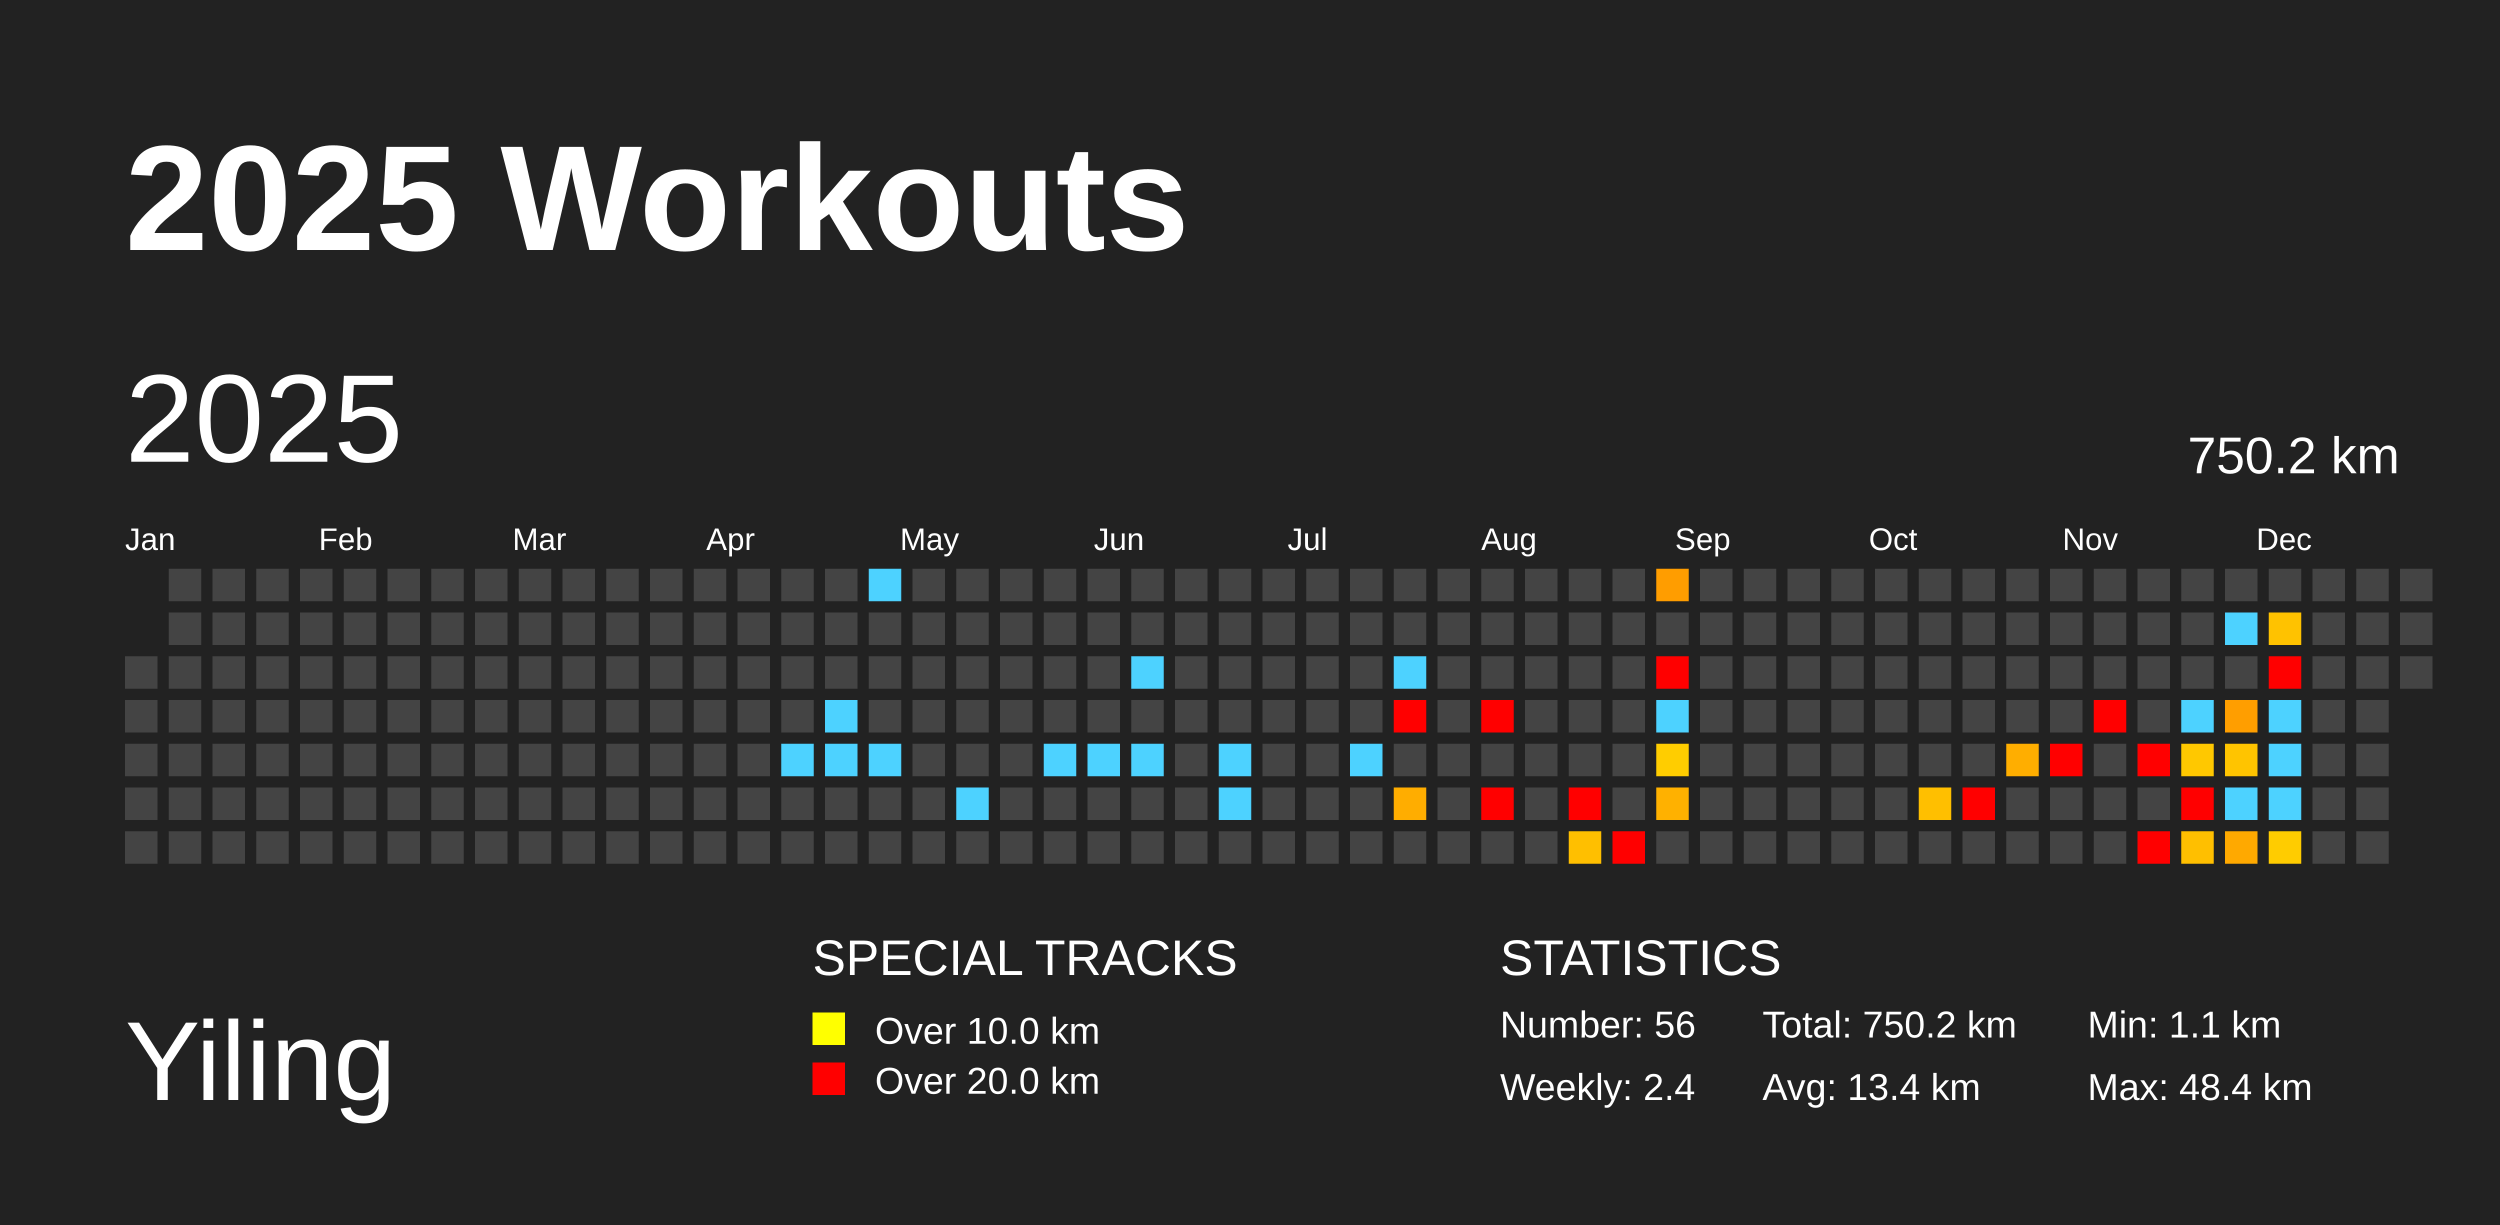
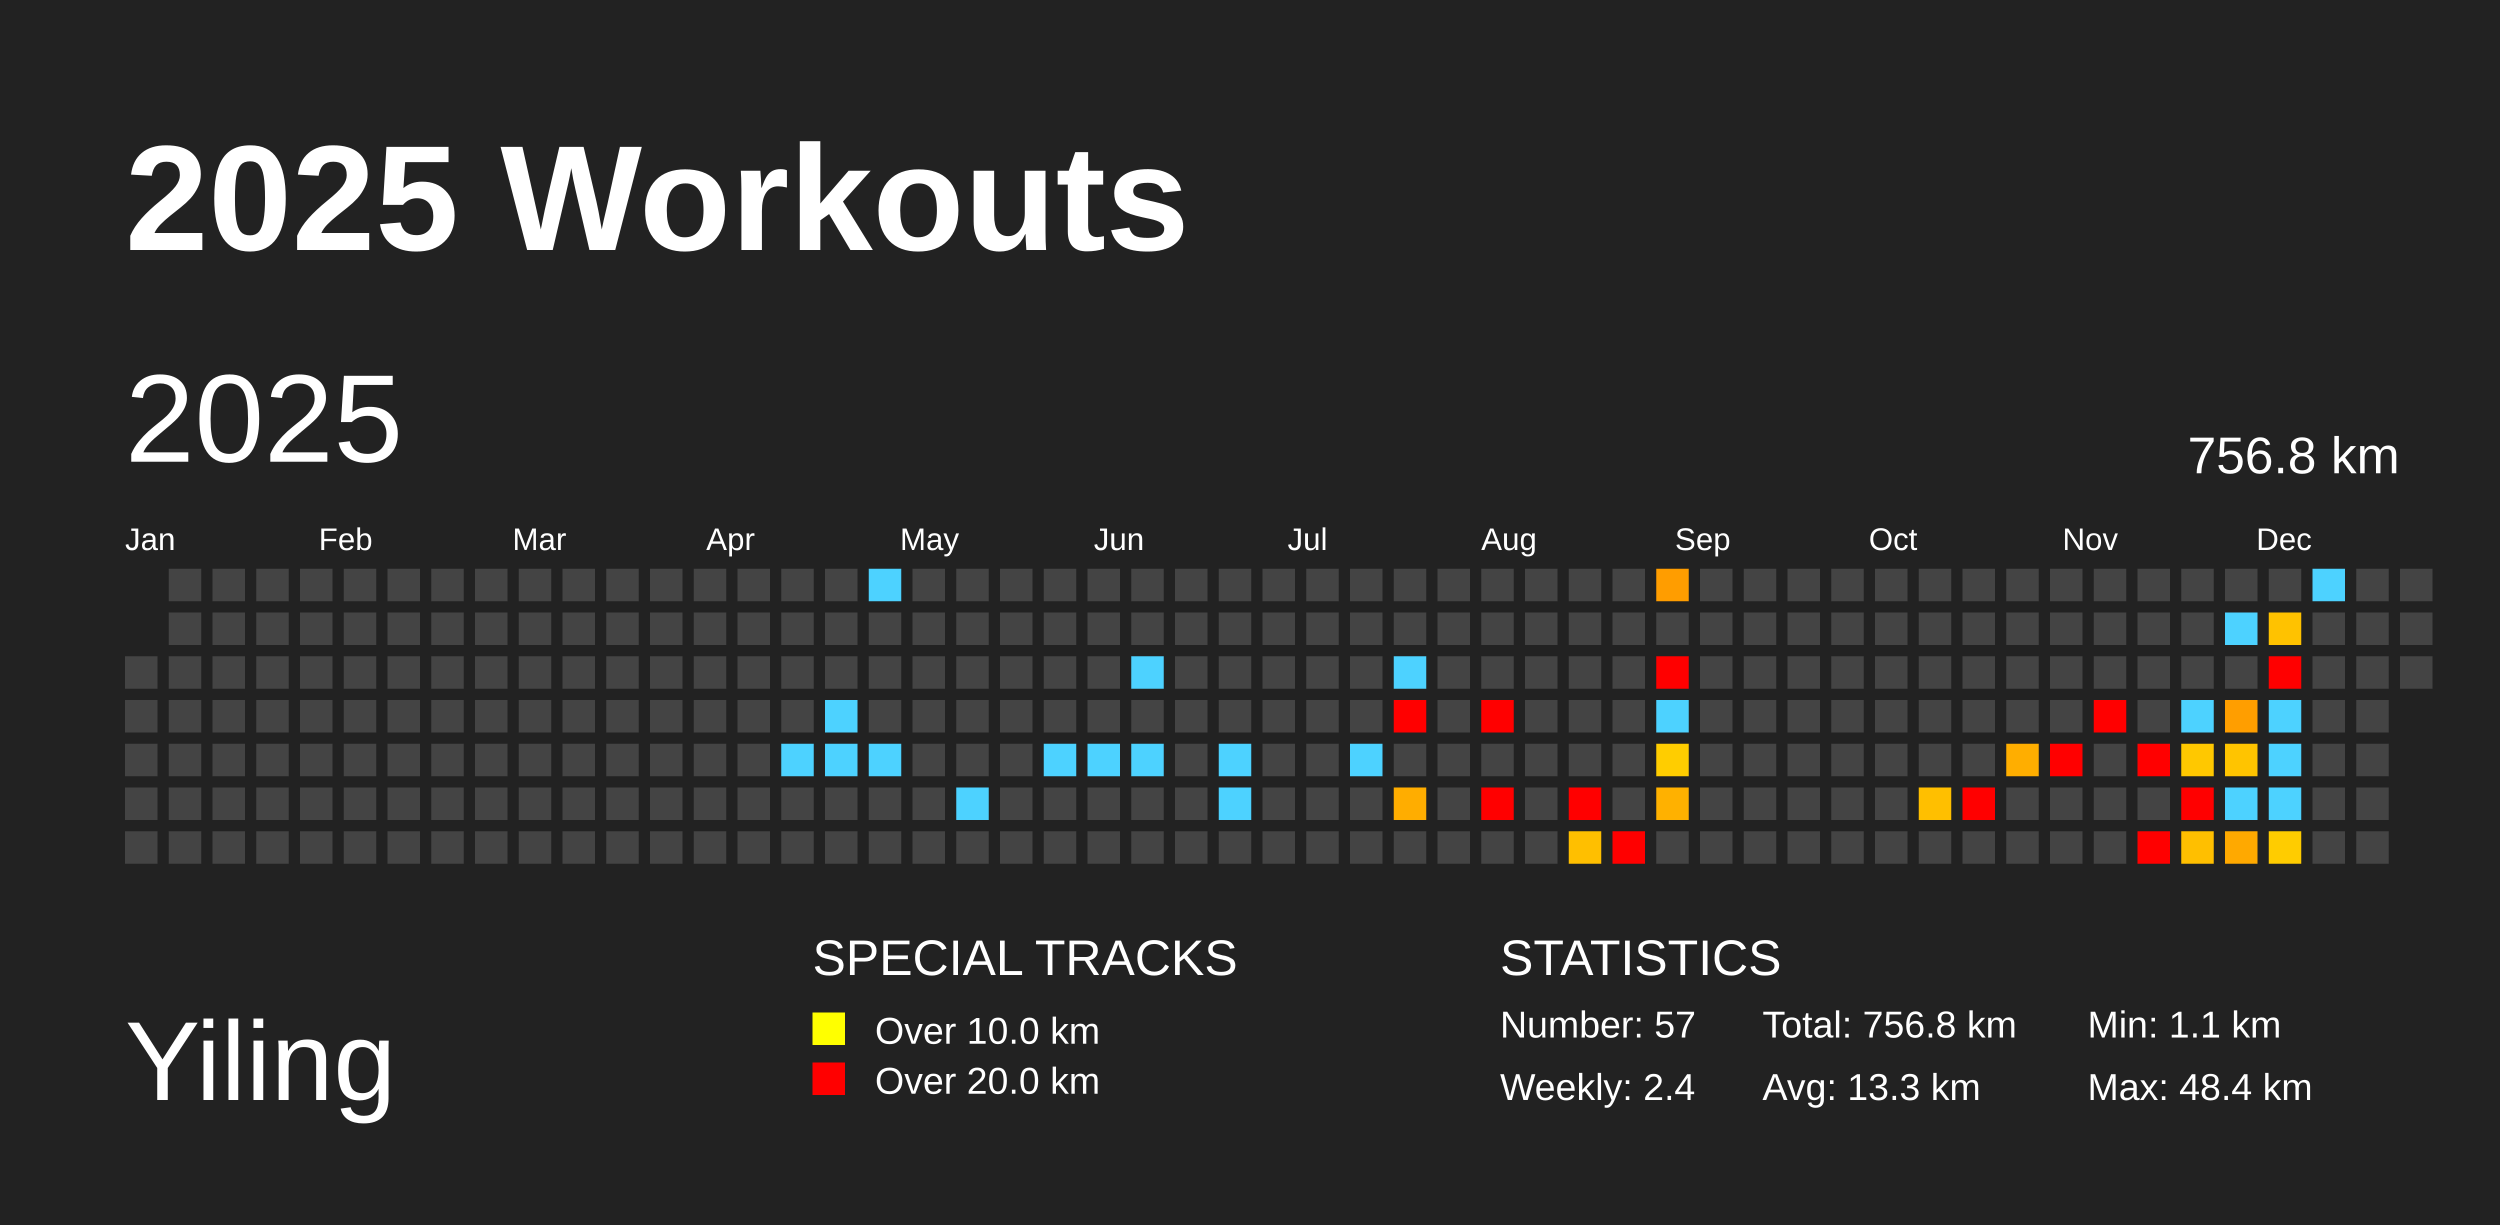
<svg xmlns="http://www.w3.org/2000/svg" baseProfile="full" height="98mm" version="1.1" viewBox="0,0,200,98" width="200mm">
  <defs />
  <rect fill="#222222" height="98" width="200" x="0" y="0" />
  <text fill="#FFFFFF" style="font-size:12px; font-family:Arial; font-weight:bold;" x="10" y="20">2025 Workouts</text>
  <text fill="#FFFFFF" style="font-size:9px; font-family:Arial" x="10" y="88">Yiling</text>
  <text fill="#FFFFFF" style="font-size:4px; font-family:Arial" x="65" y="78">SPECIAL TRACKS</text>
  <rect fill="yellow" height="2.6" width="2.6" x="65" y="81" />
  <text fill="#FFFFFF" style="font-size:3px; font-family:Arial" x="70" y="83.5">Over 10.0 km</text>
  <rect fill="red" height="2.6" width="2.6" x="65" y="85" />
  <text fill="#FFFFFF" style="font-size:3px; font-family:Arial" x="70" y="87.5">Over 20.0 km</text>
  <text fill="#FFFFFF" style="font-size:4px; font-family:Arial" x="120" y="78">STATISTICS</text>
-   <text fill="#FFFFFF" style="font-size:3px; font-family:Arial" x="120" y="83">Number: 56</text>
+   <text fill="#FFFFFF" style="font-size:3px; font-family:Arial" x="120" y="83">Number: 57</text>
  <text fill="#FFFFFF" style="font-size:3px; font-family:Arial" x="120" y="88">Weekly: 2.4</text>
-   <text fill="#FFFFFF" style="font-size:3px; font-family:Arial" x="141" y="83">Total: 750.2 km</text>
-   <text fill="#FFFFFF" style="font-size:3px; font-family:Arial" x="141" y="88">Avg: 13.4 km</text>
+   <text fill="#FFFFFF" style="font-size:3px; font-family:Arial" x="141" y="83">Total: 756.8 km</text>
+   <text fill="#FFFFFF" style="font-size:3px; font-family:Arial" x="141" y="88">Avg: 13.3 km</text>
  <text fill="#FFFFFF" style="font-size:3px; font-family:Arial" x="167" y="83">Min: 1.1 km</text>
  <text fill="#FFFFFF" style="font-size:3px; font-family:Arial" x="167" y="88">Max: 48.4 km</text>
  <text dominant-baseline="hanging" fill="#FFFFFF" style="font-size:10.0px; font-family:Arial;" x="10" y="30">2025</text>
-   <text dominant-baseline="hanging" fill="#FFFFFF" style="font-size:4.125px; font-family:Arial;" x="175" y="35">750.2 km</text>
+   <text dominant-baseline="hanging" fill="#FFFFFF" style="font-size:4.125px; font-family:Arial;" x="175" y="35">756.8 km</text>
  <text fill="#FFFFFF" style="font-size:2.5px; font-family:Arial" x="10.0" y="44">Jan</text>
  <text fill="#FFFFFF" style="font-size:2.5px; font-family:Arial" x="25.5" y="44">Feb</text>
  <text fill="#FFFFFF" style="font-size:2.5px; font-family:Arial" x="41.0" y="44">Mar</text>
  <text fill="#FFFFFF" style="font-size:2.5px; font-family:Arial" x="56.5" y="44">Apr</text>
  <text fill="#FFFFFF" style="font-size:2.5px; font-family:Arial" x="72.0" y="44">May</text>
  <text fill="#FFFFFF" style="font-size:2.5px; font-family:Arial" x="87.5" y="44">Jun</text>
  <text fill="#FFFFFF" style="font-size:2.5px; font-family:Arial" x="103.0" y="44">Jul</text>
  <text fill="#FFFFFF" style="font-size:2.5px; font-family:Arial" x="118.5" y="44">Aug</text>
  <text fill="#FFFFFF" style="font-size:2.5px; font-family:Arial" x="134.0" y="44">Sep</text>
  <text fill="#FFFFFF" style="font-size:2.5px; font-family:Arial" x="149.5" y="44">Oct</text>
  <text fill="#FFFFFF" style="font-size:2.5px; font-family:Arial" x="165.0" y="44">Nov</text>
  <text fill="#FFFFFF" style="font-size:2.5px; font-family:Arial" x="180.5" y="44">Dec</text>
  <rect fill="#444444" height="2.6" width="2.6" x="10.0" y="52.5" />
  <rect fill="#444444" height="2.6" width="2.6" x="10.0" y="56.0" />
  <rect fill="#444444" height="2.6" width="2.6" x="10.0" y="59.5" />
  <rect fill="#444444" height="2.6" width="2.6" x="10.0" y="63.0" />
  <rect fill="#444444" height="2.6" width="2.6" x="10.0" y="66.5" />
  <rect fill="#444444" height="2.6" width="2.6" x="13.5" y="45.5" />
  <rect fill="#444444" height="2.6" width="2.6" x="13.5" y="49.0" />
  <rect fill="#444444" height="2.6" width="2.6" x="13.5" y="52.5" />
  <rect fill="#444444" height="2.6" width="2.6" x="13.5" y="56.0" />
  <rect fill="#444444" height="2.6" width="2.6" x="13.5" y="59.5" />
  <rect fill="#444444" height="2.6" width="2.6" x="13.5" y="63.0" />
  <rect fill="#444444" height="2.6" width="2.6" x="13.5" y="66.5" />
  <rect fill="#444444" height="2.6" width="2.6" x="17.0" y="45.5" />
  <rect fill="#444444" height="2.6" width="2.6" x="17.0" y="49.0" />
  <rect fill="#444444" height="2.6" width="2.6" x="17.0" y="52.5" />
  <rect fill="#444444" height="2.6" width="2.6" x="17.0" y="56.0" />
  <rect fill="#444444" height="2.6" width="2.6" x="17.0" y="59.5" />
  <rect fill="#444444" height="2.6" width="2.6" x="17.0" y="63.0" />
  <rect fill="#444444" height="2.6" width="2.6" x="17.0" y="66.5" />
  <rect fill="#444444" height="2.6" width="2.6" x="20.5" y="45.5" />
  <rect fill="#444444" height="2.6" width="2.6" x="20.5" y="49.0" />
  <rect fill="#444444" height="2.6" width="2.6" x="20.5" y="52.5" />
  <rect fill="#444444" height="2.6" width="2.6" x="20.5" y="56.0" />
  <rect fill="#444444" height="2.6" width="2.6" x="20.5" y="59.5" />
  <rect fill="#444444" height="2.6" width="2.6" x="20.5" y="63.0" />
  <rect fill="#444444" height="2.6" width="2.6" x="20.5" y="66.5" />
  <rect fill="#444444" height="2.6" width="2.6" x="24.0" y="45.5" />
  <rect fill="#444444" height="2.6" width="2.6" x="24.0" y="49.0" />
  <rect fill="#444444" height="2.6" width="2.6" x="24.0" y="52.5" />
  <rect fill="#444444" height="2.6" width="2.6" x="24.0" y="56.0" />
  <rect fill="#444444" height="2.6" width="2.6" x="24.0" y="59.5" />
  <rect fill="#444444" height="2.6" width="2.6" x="24.0" y="63.0" />
  <rect fill="#444444" height="2.6" width="2.6" x="24.0" y="66.5" />
  <rect fill="#444444" height="2.6" width="2.6" x="27.5" y="45.5" />
  <rect fill="#444444" height="2.6" width="2.6" x="27.5" y="49.0" />
  <rect fill="#444444" height="2.6" width="2.6" x="27.5" y="52.5" />
  <rect fill="#444444" height="2.6" width="2.6" x="27.5" y="56.0" />
  <rect fill="#444444" height="2.6" width="2.6" x="27.5" y="59.5" />
  <rect fill="#444444" height="2.6" width="2.6" x="27.5" y="63.0" />
  <rect fill="#444444" height="2.6" width="2.6" x="27.5" y="66.5" />
  <rect fill="#444444" height="2.6" width="2.6" x="31.0" y="45.5" />
  <rect fill="#444444" height="2.6" width="2.6" x="31.0" y="49.0" />
  <rect fill="#444444" height="2.6" width="2.6" x="31.0" y="52.5" />
  <rect fill="#444444" height="2.6" width="2.6" x="31.0" y="56.0" />
  <rect fill="#444444" height="2.6" width="2.6" x="31.0" y="59.5" />
  <rect fill="#444444" height="2.6" width="2.6" x="31.0" y="63.0" />
  <rect fill="#444444" height="2.6" width="2.6" x="31.0" y="66.5" />
  <rect fill="#444444" height="2.6" width="2.6" x="34.5" y="45.5" />
  <rect fill="#444444" height="2.6" width="2.6" x="34.5" y="49.0" />
  <rect fill="#444444" height="2.6" width="2.6" x="34.5" y="52.5" />
  <rect fill="#444444" height="2.6" width="2.6" x="34.5" y="56.0" />
  <rect fill="#444444" height="2.6" width="2.6" x="34.5" y="59.5" />
  <rect fill="#444444" height="2.6" width="2.6" x="34.5" y="63.0" />
  <rect fill="#444444" height="2.6" width="2.6" x="34.5" y="66.5" />
  <rect fill="#444444" height="2.6" width="2.6" x="38.0" y="45.5" />
  <rect fill="#444444" height="2.6" width="2.6" x="38.0" y="49.0" />
  <rect fill="#444444" height="2.6" width="2.6" x="38.0" y="52.5" />
  <rect fill="#444444" height="2.6" width="2.6" x="38.0" y="56.0" />
  <rect fill="#444444" height="2.6" width="2.6" x="38.0" y="59.5" />
  <rect fill="#444444" height="2.6" width="2.6" x="38.0" y="63.0" />
  <rect fill="#444444" height="2.6" width="2.6" x="38.0" y="66.5" />
  <rect fill="#444444" height="2.6" width="2.6" x="41.5" y="45.5" />
  <rect fill="#444444" height="2.6" width="2.6" x="41.5" y="49.0" />
  <rect fill="#444444" height="2.6" width="2.6" x="41.5" y="52.5" />
  <rect fill="#444444" height="2.6" width="2.6" x="41.5" y="56.0" />
  <rect fill="#444444" height="2.6" width="2.6" x="41.5" y="59.5" />
  <rect fill="#444444" height="2.6" width="2.6" x="41.5" y="63.0" />
  <rect fill="#444444" height="2.6" width="2.6" x="41.5" y="66.5" />
  <rect fill="#444444" height="2.6" width="2.6" x="45.0" y="45.5" />
  <rect fill="#444444" height="2.6" width="2.6" x="45.0" y="49.0" />
  <rect fill="#444444" height="2.6" width="2.6" x="45.0" y="52.5" />
  <rect fill="#444444" height="2.6" width="2.6" x="45.0" y="56.0" />
  <rect fill="#444444" height="2.6" width="2.6" x="45.0" y="59.5" />
  <rect fill="#444444" height="2.6" width="2.6" x="45.0" y="63.0" />
  <rect fill="#444444" height="2.6" width="2.6" x="45.0" y="66.5" />
  <rect fill="#444444" height="2.6" width="2.6" x="48.5" y="45.5" />
  <rect fill="#444444" height="2.6" width="2.6" x="48.5" y="49.0" />
  <rect fill="#444444" height="2.6" width="2.6" x="48.5" y="52.5" />
  <rect fill="#444444" height="2.6" width="2.6" x="48.5" y="56.0" />
  <rect fill="#444444" height="2.6" width="2.6" x="48.5" y="59.5" />
  <rect fill="#444444" height="2.6" width="2.6" x="48.5" y="63.0" />
  <rect fill="#444444" height="2.6" width="2.6" x="48.5" y="66.5" />
  <rect fill="#444444" height="2.6" width="2.6" x="52.0" y="45.5" />
  <rect fill="#444444" height="2.6" width="2.6" x="52.0" y="49.0" />
  <rect fill="#444444" height="2.6" width="2.6" x="52.0" y="52.5" />
  <rect fill="#444444" height="2.6" width="2.6" x="52.0" y="56.0" />
  <rect fill="#444444" height="2.6" width="2.6" x="52.0" y="59.5" />
  <rect fill="#444444" height="2.6" width="2.6" x="52.0" y="63.0" />
  <rect fill="#444444" height="2.6" width="2.6" x="52.0" y="66.5" />
  <rect fill="#444444" height="2.6" width="2.6" x="55.5" y="45.5" />
  <rect fill="#444444" height="2.6" width="2.6" x="55.5" y="49.0" />
  <rect fill="#444444" height="2.6" width="2.6" x="55.5" y="52.5" />
  <rect fill="#444444" height="2.6" width="2.6" x="55.5" y="56.0" />
  <rect fill="#444444" height="2.6" width="2.6" x="55.5" y="59.5" />
  <rect fill="#444444" height="2.6" width="2.6" x="55.5" y="63.0" />
  <rect fill="#444444" height="2.6" width="2.6" x="55.5" y="66.5" />
  <rect fill="#444444" height="2.6" width="2.6" x="59.0" y="45.5" />
  <rect fill="#444444" height="2.6" width="2.6" x="59.0" y="49.0" />
  <rect fill="#444444" height="2.6" width="2.6" x="59.0" y="52.5" />
  <rect fill="#444444" height="2.6" width="2.6" x="59.0" y="56.0" />
  <rect fill="#444444" height="2.6" width="2.6" x="59.0" y="59.5" />
  <rect fill="#444444" height="2.6" width="2.6" x="59.0" y="63.0" />
  <rect fill="#444444" height="2.6" width="2.6" x="59.0" y="66.5" />
  <rect fill="#444444" height="2.6" width="2.6" x="62.5" y="45.5" />
  <rect fill="#444444" height="2.6" width="2.6" x="62.5" y="49.0" />
  <rect fill="#444444" height="2.6" width="2.6" x="62.5" y="52.5" />
  <rect fill="#444444" height="2.6" width="2.6" x="62.5" y="56.0" />
  <rect fill="#4dd2ff" height="2.6" width="2.6" x="62.5" y="59.5" />
  <rect fill="#444444" height="2.6" width="2.6" x="62.5" y="63.0" />
  <rect fill="#444444" height="2.6" width="2.6" x="62.5" y="66.5" />
  <rect fill="#444444" height="2.6" width="2.6" x="66.0" y="45.5" />
  <rect fill="#444444" height="2.6" width="2.6" x="66.0" y="49.0" />
  <rect fill="#444444" height="2.6" width="2.6" x="66.0" y="52.5" />
  <rect fill="#4dd2ff" height="2.6" width="2.6" x="66.0" y="56.0" />
  <rect fill="#4dd2ff" height="2.6" width="2.6" x="66.0" y="59.5" />
  <rect fill="#444444" height="2.6" width="2.6" x="66.0" y="63.0" />
  <rect fill="#444444" height="2.6" width="2.6" x="66.0" y="66.5" />
  <rect fill="#4dd2ff" height="2.6" width="2.6" x="69.5" y="45.5" />
  <rect fill="#444444" height="2.6" width="2.6" x="69.5" y="49.0" />
  <rect fill="#444444" height="2.6" width="2.6" x="69.5" y="52.5" />
  <rect fill="#444444" height="2.6" width="2.6" x="69.5" y="56.0" />
  <rect fill="#4dd2ff" height="2.6" width="2.6" x="69.5" y="59.5" />
  <rect fill="#444444" height="2.6" width="2.6" x="69.5" y="63.0" />
  <rect fill="#444444" height="2.6" width="2.6" x="69.5" y="66.5" />
  <rect fill="#444444" height="2.6" width="2.6" x="73.0" y="45.5" />
  <rect fill="#444444" height="2.6" width="2.6" x="73.0" y="49.0" />
  <rect fill="#444444" height="2.6" width="2.6" x="73.0" y="52.5" />
  <rect fill="#444444" height="2.6" width="2.6" x="73.0" y="56.0" />
  <rect fill="#444444" height="2.6" width="2.6" x="73.0" y="59.5" />
  <rect fill="#444444" height="2.6" width="2.6" x="73.0" y="63.0" />
  <rect fill="#444444" height="2.6" width="2.6" x="73.0" y="66.5" />
  <rect fill="#444444" height="2.6" width="2.6" x="76.5" y="45.5" />
  <rect fill="#444444" height="2.6" width="2.6" x="76.5" y="49.0" />
  <rect fill="#444444" height="2.6" width="2.6" x="76.5" y="52.5" />
  <rect fill="#444444" height="2.6" width="2.6" x="76.5" y="56.0" />
  <rect fill="#444444" height="2.6" width="2.6" x="76.5" y="59.5" />
  <rect fill="#4dd2ff" height="2.6" width="2.6" x="76.5" y="63.0" />
  <rect fill="#444444" height="2.6" width="2.6" x="76.5" y="66.5" />
  <rect fill="#444444" height="2.6" width="2.6" x="80.0" y="45.5" />
  <rect fill="#444444" height="2.6" width="2.6" x="80.0" y="49.0" />
  <rect fill="#444444" height="2.6" width="2.6" x="80.0" y="52.5" />
  <rect fill="#444444" height="2.6" width="2.6" x="80.0" y="56.0" />
  <rect fill="#444444" height="2.6" width="2.6" x="80.0" y="59.5" />
  <rect fill="#444444" height="2.6" width="2.6" x="80.0" y="63.0" />
  <rect fill="#444444" height="2.6" width="2.6" x="80.0" y="66.5" />
  <rect fill="#444444" height="2.6" width="2.6" x="83.5" y="45.5" />
  <rect fill="#444444" height="2.6" width="2.6" x="83.5" y="49.0" />
  <rect fill="#444444" height="2.6" width="2.6" x="83.5" y="52.5" />
  <rect fill="#444444" height="2.6" width="2.6" x="83.5" y="56.0" />
  <rect fill="#4dd2ff" height="2.6" width="2.6" x="83.5" y="59.5" />
  <rect fill="#444444" height="2.6" width="2.6" x="83.5" y="63.0" />
  <rect fill="#444444" height="2.6" width="2.6" x="83.5" y="66.5" />
  <rect fill="#444444" height="2.6" width="2.6" x="87.0" y="45.5" />
  <rect fill="#444444" height="2.6" width="2.6" x="87.0" y="49.0" />
  <rect fill="#444444" height="2.6" width="2.6" x="87.0" y="52.5" />
  <rect fill="#444444" height="2.6" width="2.6" x="87.0" y="56.0" />
  <rect fill="#4dd2ff" height="2.6" width="2.6" x="87.0" y="59.5" />
  <rect fill="#444444" height="2.6" width="2.6" x="87.0" y="63.0" />
  <rect fill="#444444" height="2.6" width="2.6" x="87.0" y="66.5" />
  <rect fill="#444444" height="2.6" width="2.6" x="90.5" y="45.5" />
  <rect fill="#444444" height="2.6" width="2.6" x="90.5" y="49.0" />
  <rect fill="#4dd2ff" height="2.6" width="2.6" x="90.5" y="52.5" />
  <rect fill="#444444" height="2.6" width="2.6" x="90.5" y="56.0" />
  <rect fill="#4dd2ff" height="2.6" width="2.6" x="90.5" y="59.5" />
  <rect fill="#444444" height="2.6" width="2.6" x="90.5" y="63.0" />
  <rect fill="#444444" height="2.6" width="2.6" x="90.5" y="66.5" />
  <rect fill="#444444" height="2.6" width="2.6" x="94.0" y="45.5" />
  <rect fill="#444444" height="2.6" width="2.6" x="94.0" y="49.0" />
  <rect fill="#444444" height="2.6" width="2.6" x="94.0" y="52.5" />
  <rect fill="#444444" height="2.6" width="2.6" x="94.0" y="56.0" />
  <rect fill="#444444" height="2.6" width="2.6" x="94.0" y="59.5" />
  <rect fill="#444444" height="2.6" width="2.6" x="94.0" y="63.0" />
  <rect fill="#444444" height="2.6" width="2.6" x="94.0" y="66.5" />
  <rect fill="#444444" height="2.6" width="2.6" x="97.5" y="45.5" />
  <rect fill="#444444" height="2.6" width="2.6" x="97.5" y="49.0" />
  <rect fill="#444444" height="2.6" width="2.6" x="97.5" y="52.5" />
  <rect fill="#444444" height="2.6" width="2.6" x="97.5" y="56.0" />
  <rect fill="#4dd2ff" height="2.6" width="2.6" x="97.5" y="59.5" />
  <rect fill="#4dd2ff" height="2.6" width="2.6" x="97.5" y="63.0" />
  <rect fill="#444444" height="2.6" width="2.6" x="97.5" y="66.5" />
  <rect fill="#444444" height="2.6" width="2.6" x="101.0" y="45.5" />
  <rect fill="#444444" height="2.6" width="2.6" x="101.0" y="49.0" />
  <rect fill="#444444" height="2.6" width="2.6" x="101.0" y="52.5" />
  <rect fill="#444444" height="2.6" width="2.6" x="101.0" y="56.0" />
  <rect fill="#444444" height="2.6" width="2.6" x="101.0" y="59.5" />
  <rect fill="#444444" height="2.6" width="2.6" x="101.0" y="63.0" />
  <rect fill="#444444" height="2.6" width="2.6" x="101.0" y="66.5" />
  <rect fill="#444444" height="2.6" width="2.6" x="104.5" y="45.5" />
  <rect fill="#444444" height="2.6" width="2.6" x="104.5" y="49.0" />
  <rect fill="#444444" height="2.6" width="2.6" x="104.5" y="52.5" />
  <rect fill="#444444" height="2.6" width="2.6" x="104.5" y="56.0" />
  <rect fill="#444444" height="2.6" width="2.6" x="104.5" y="59.5" />
  <rect fill="#444444" height="2.6" width="2.6" x="104.5" y="63.0" />
  <rect fill="#444444" height="2.6" width="2.6" x="104.5" y="66.5" />
  <rect fill="#444444" height="2.6" width="2.6" x="108.0" y="45.5" />
  <rect fill="#444444" height="2.6" width="2.6" x="108.0" y="49.0" />
  <rect fill="#444444" height="2.6" width="2.6" x="108.0" y="52.5" />
  <rect fill="#444444" height="2.6" width="2.6" x="108.0" y="56.0" />
  <rect fill="#4dd2ff" height="2.6" width="2.6" x="108.0" y="59.5" />
  <rect fill="#444444" height="2.6" width="2.6" x="108.0" y="63.0" />
  <rect fill="#444444" height="2.6" width="2.6" x="108.0" y="66.5" />
  <rect fill="#444444" height="2.6" width="2.6" x="111.5" y="45.5" />
  <rect fill="#444444" height="2.6" width="2.6" x="111.5" y="49.0" />
  <rect fill="#4dd2ff" height="2.6" width="2.6" x="111.5" y="52.5" />
  <rect fill="red" height="2.6" width="2.6" x="111.5" y="56.0" />
  <rect fill="#444444" height="2.6" width="2.6" x="111.5" y="59.5" />
  <rect fill="#ffad00" height="2.6" width="2.6" x="111.5" y="63.0" />
  <rect fill="#444444" height="2.6" width="2.6" x="111.5" y="66.5" />
  <rect fill="#444444" height="2.6" width="2.6" x="115.0" y="45.5" />
  <rect fill="#444444" height="2.6" width="2.6" x="115.0" y="49.0" />
  <rect fill="#444444" height="2.6" width="2.6" x="115.0" y="52.5" />
  <rect fill="#444444" height="2.6" width="2.6" x="115.0" y="56.0" />
  <rect fill="#444444" height="2.6" width="2.6" x="115.0" y="59.5" />
  <rect fill="#444444" height="2.6" width="2.6" x="115.0" y="63.0" />
  <rect fill="#444444" height="2.6" width="2.6" x="115.0" y="66.5" />
  <rect fill="#444444" height="2.6" width="2.6" x="118.5" y="45.5" />
  <rect fill="#444444" height="2.6" width="2.6" x="118.5" y="49.0" />
  <rect fill="#444444" height="2.6" width="2.6" x="118.5" y="52.5" />
  <rect fill="red" height="2.6" width="2.6" x="118.5" y="56.0" />
  <rect fill="#444444" height="2.6" width="2.6" x="118.5" y="59.5" />
  <rect fill="red" height="2.6" width="2.6" x="118.5" y="63.0" />
  <rect fill="#444444" height="2.6" width="2.6" x="118.5" y="66.5" />
  <rect fill="#444444" height="2.6" width="2.6" x="122.0" y="45.5" />
  <rect fill="#444444" height="2.6" width="2.6" x="122.0" y="49.0" />
  <rect fill="#444444" height="2.6" width="2.6" x="122.0" y="52.5" />
  <rect fill="#444444" height="2.6" width="2.6" x="122.0" y="56.0" />
  <rect fill="#444444" height="2.6" width="2.6" x="122.0" y="59.5" />
  <rect fill="#444444" height="2.6" width="2.6" x="122.0" y="63.0" />
  <rect fill="#444444" height="2.6" width="2.6" x="122.0" y="66.5" />
  <rect fill="#444444" height="2.6" width="2.6" x="125.5" y="45.5" />
  <rect fill="#444444" height="2.6" width="2.6" x="125.5" y="49.0" />
  <rect fill="#444444" height="2.6" width="2.6" x="125.5" y="52.5" />
  <rect fill="#444444" height="2.6" width="2.6" x="125.5" y="56.0" />
  <rect fill="#444444" height="2.6" width="2.6" x="125.5" y="59.5" />
  <rect fill="red" height="2.6" width="2.6" x="125.5" y="63.0" />
  <rect fill="#ffbf00" height="2.6" width="2.6" x="125.5" y="66.5" />
  <rect fill="#444444" height="2.6" width="2.6" x="129.0" y="45.5" />
  <rect fill="#444444" height="2.6" width="2.6" x="129.0" y="49.0" />
  <rect fill="#444444" height="2.6" width="2.6" x="129.0" y="52.5" />
  <rect fill="#444444" height="2.6" width="2.6" x="129.0" y="56.0" />
  <rect fill="#444444" height="2.6" width="2.6" x="129.0" y="59.5" />
  <rect fill="#444444" height="2.6" width="2.6" x="129.0" y="63.0" />
  <rect fill="red" height="2.6" width="2.6" x="129.0" y="66.5" />
  <rect fill="#ff9d00" height="2.6" width="2.6" x="132.5" y="45.5" />
  <rect fill="#444444" height="2.6" width="2.6" x="132.5" y="49.0" />
  <rect fill="red" height="2.6" width="2.6" x="132.5" y="52.5" />
  <rect fill="#4dd2ff" height="2.6" width="2.6" x="132.5" y="56.0" />
  <rect fill="#ffcd00" height="2.6" width="2.6" x="132.5" y="59.5" />
  <rect fill="#ffb100" height="2.6" width="2.6" x="132.5" y="63.0" />
  <rect fill="#444444" height="2.6" width="2.6" x="132.5" y="66.5" />
  <rect fill="#444444" height="2.6" width="2.6" x="136.0" y="45.5" />
  <rect fill="#444444" height="2.6" width="2.6" x="136.0" y="49.0" />
  <rect fill="#444444" height="2.6" width="2.6" x="136.0" y="52.5" />
  <rect fill="#444444" height="2.6" width="2.6" x="136.0" y="56.0" />
  <rect fill="#444444" height="2.6" width="2.6" x="136.0" y="59.5" />
  <rect fill="#444444" height="2.6" width="2.6" x="136.0" y="63.0" />
  <rect fill="#444444" height="2.6" width="2.6" x="136.0" y="66.5" />
  <rect fill="#444444" height="2.6" width="2.6" x="139.5" y="45.5" />
  <rect fill="#444444" height="2.6" width="2.6" x="139.5" y="49.0" />
  <rect fill="#444444" height="2.6" width="2.6" x="139.5" y="52.5" />
  <rect fill="#444444" height="2.6" width="2.6" x="139.5" y="56.0" />
  <rect fill="#444444" height="2.6" width="2.6" x="139.5" y="59.5" />
  <rect fill="#444444" height="2.6" width="2.6" x="139.5" y="63.0" />
  <rect fill="#444444" height="2.6" width="2.6" x="139.5" y="66.5" />
  <rect fill="#444444" height="2.6" width="2.6" x="143.0" y="45.5" />
  <rect fill="#444444" height="2.6" width="2.6" x="143.0" y="49.0" />
  <rect fill="#444444" height="2.6" width="2.6" x="143.0" y="52.5" />
  <rect fill="#444444" height="2.6" width="2.6" x="143.0" y="56.0" />
  <rect fill="#444444" height="2.6" width="2.6" x="143.0" y="59.5" />
  <rect fill="#444444" height="2.6" width="2.6" x="143.0" y="63.0" />
  <rect fill="#444444" height="2.6" width="2.6" x="143.0" y="66.5" />
  <rect fill="#444444" height="2.6" width="2.6" x="146.5" y="45.5" />
  <rect fill="#444444" height="2.6" width="2.6" x="146.5" y="49.0" />
  <rect fill="#444444" height="2.6" width="2.6" x="146.5" y="52.5" />
  <rect fill="#444444" height="2.6" width="2.6" x="146.5" y="56.0" />
  <rect fill="#444444" height="2.6" width="2.6" x="146.5" y="59.5" />
  <rect fill="#444444" height="2.6" width="2.6" x="146.5" y="63.0" />
  <rect fill="#444444" height="2.6" width="2.6" x="146.5" y="66.5" />
  <rect fill="#444444" height="2.6" width="2.6" x="150.0" y="45.5" />
  <rect fill="#444444" height="2.6" width="2.6" x="150.0" y="49.0" />
  <rect fill="#444444" height="2.6" width="2.6" x="150.0" y="52.5" />
  <rect fill="#444444" height="2.6" width="2.6" x="150.0" y="56.0" />
  <rect fill="#444444" height="2.6" width="2.6" x="150.0" y="59.5" />
  <rect fill="#444444" height="2.6" width="2.6" x="150.0" y="63.0" />
  <rect fill="#444444" height="2.6" width="2.6" x="150.0" y="66.5" />
  <rect fill="#444444" height="2.6" width="2.6" x="153.5" y="45.5" />
  <rect fill="#444444" height="2.6" width="2.6" x="153.5" y="49.0" />
  <rect fill="#444444" height="2.6" width="2.6" x="153.5" y="52.5" />
  <rect fill="#444444" height="2.6" width="2.6" x="153.5" y="56.0" />
  <rect fill="#444444" height="2.6" width="2.6" x="153.5" y="59.5" />
  <rect fill="#ffbf00" height="2.6" width="2.6" x="153.5" y="63.0" />
  <rect fill="#444444" height="2.6" width="2.6" x="153.5" y="66.5" />
  <rect fill="#444444" height="2.6" width="2.6" x="157.0" y="45.5" />
  <rect fill="#444444" height="2.6" width="2.6" x="157.0" y="49.0" />
  <rect fill="#444444" height="2.6" width="2.6" x="157.0" y="52.5" />
  <rect fill="#444444" height="2.6" width="2.6" x="157.0" y="56.0" />
  <rect fill="#444444" height="2.6" width="2.6" x="157.0" y="59.5" />
  <rect fill="red" height="2.6" width="2.6" x="157.0" y="63.0" />
  <rect fill="#444444" height="2.6" width="2.6" x="157.0" y="66.5" />
  <rect fill="#444444" height="2.6" width="2.6" x="160.5" y="45.5" />
  <rect fill="#444444" height="2.6" width="2.6" x="160.5" y="49.0" />
  <rect fill="#444444" height="2.6" width="2.6" x="160.5" y="52.5" />
  <rect fill="#444444" height="2.6" width="2.6" x="160.5" y="56.0" />
  <rect fill="#ffae00" height="2.6" width="2.6" x="160.5" y="59.5" />
  <rect fill="#444444" height="2.6" width="2.6" x="160.5" y="63.0" />
  <rect fill="#444444" height="2.6" width="2.6" x="160.5" y="66.5" />
  <rect fill="#444444" height="2.6" width="2.6" x="164.0" y="45.5" />
  <rect fill="#444444" height="2.6" width="2.6" x="164.0" y="49.0" />
  <rect fill="#444444" height="2.6" width="2.6" x="164.0" y="52.5" />
  <rect fill="#444444" height="2.6" width="2.6" x="164.0" y="56.0" />
  <rect fill="red" height="2.6" width="2.6" x="164.0" y="59.5" />
  <rect fill="#444444" height="2.6" width="2.6" x="164.0" y="63.0" />
  <rect fill="#444444" height="2.6" width="2.6" x="164.0" y="66.5" />
  <rect fill="#444444" height="2.6" width="2.6" x="167.5" y="45.5" />
  <rect fill="#444444" height="2.6" width="2.6" x="167.5" y="49.0" />
  <rect fill="#444444" height="2.6" width="2.6" x="167.5" y="52.5" />
  <rect fill="red" height="2.6" width="2.6" x="167.5" y="56.0" />
  <rect fill="#444444" height="2.6" width="2.6" x="167.5" y="59.5" />
  <rect fill="#444444" height="2.6" width="2.6" x="167.5" y="63.0" />
  <rect fill="#444444" height="2.6" width="2.6" x="167.5" y="66.5" />
  <rect fill="#444444" height="2.6" width="2.6" x="171.0" y="45.5" />
  <rect fill="#444444" height="2.6" width="2.6" x="171.0" y="49.0" />
  <rect fill="#444444" height="2.6" width="2.6" x="171.0" y="52.5" />
  <rect fill="#444444" height="2.6" width="2.6" x="171.0" y="56.0" />
  <rect fill="red" height="2.6" width="2.6" x="171.0" y="59.5" />
  <rect fill="#444444" height="2.6" width="2.6" x="171.0" y="63.0" />
  <rect fill="red" height="2.6" width="2.6" x="171.0" y="66.5" />
  <rect fill="#444444" height="2.6" width="2.6" x="174.5" y="45.5" />
  <rect fill="#444444" height="2.6" width="2.6" x="174.5" y="49.0" />
  <rect fill="#444444" height="2.6" width="2.6" x="174.5" y="52.5" />
  <rect fill="#4dd2ff" height="2.6" width="2.6" x="174.5" y="56.0" />
  <rect fill="#ffc800" height="2.6" width="2.6" x="174.5" y="59.5" />
  <rect fill="red" height="2.6" width="2.6" x="174.5" y="63.0" />
  <rect fill="#ffbf00" height="2.6" width="2.6" x="174.5" y="66.5" />
  <rect fill="#444444" height="2.6" width="2.6" x="178.0" y="45.5" />
  <rect fill="#4dd2ff" height="2.6" width="2.6" x="178.0" y="49.0" />
  <rect fill="#444444" height="2.6" width="2.6" x="178.0" y="52.5" />
  <rect fill="#ff9e00" height="2.6" width="2.6" x="178.0" y="56.0" />
  <rect fill="#ffc400" height="2.6" width="2.6" x="178.0" y="59.5" />
  <rect fill="#4dd2ff" height="2.6" width="2.6" x="178.0" y="63.0" />
  <rect fill="#ffa900" height="2.6" width="2.6" x="178.0" y="66.5" />
  <rect fill="#444444" height="2.6" width="2.6" x="181.5" y="45.5" />
  <rect fill="#ffc200" height="2.6" width="2.6" x="181.5" y="49.0" />
  <rect fill="red" height="2.6" width="2.6" x="181.5" y="52.5" />
  <rect fill="#4dd2ff" height="2.6" width="2.6" x="181.5" y="56.0" />
  <rect fill="#4dd2ff" height="2.6" width="2.6" x="181.5" y="59.5" />
  <rect fill="#4dd2ff" height="2.6" width="2.6" x="181.5" y="63.0" />
  <rect fill="#ffcc00" height="2.6" width="2.6" x="181.5" y="66.5" />
-   <rect fill="#444444" height="2.6" width="2.6" x="185.0" y="45.5" />
+   <rect fill="#4dd2ff" height="2.6" width="2.6" x="185.0" y="45.5" />
  <rect fill="#444444" height="2.6" width="2.6" x="185.0" y="49.0" />
  <rect fill="#444444" height="2.6" width="2.6" x="185.0" y="52.5" />
  <rect fill="#444444" height="2.6" width="2.6" x="185.0" y="56.0" />
  <rect fill="#444444" height="2.6" width="2.6" x="185.0" y="59.5" />
  <rect fill="#444444" height="2.6" width="2.6" x="185.0" y="63.0" />
  <rect fill="#444444" height="2.6" width="2.6" x="185.0" y="66.5" />
  <rect fill="#444444" height="2.6" width="2.6" x="188.5" y="45.5" />
  <rect fill="#444444" height="2.6" width="2.6" x="188.5" y="49.0" />
  <rect fill="#444444" height="2.6" width="2.6" x="188.5" y="52.5" />
  <rect fill="#444444" height="2.6" width="2.6" x="188.5" y="56.0" />
  <rect fill="#444444" height="2.6" width="2.6" x="188.5" y="59.5" />
  <rect fill="#444444" height="2.6" width="2.6" x="188.5" y="63.0" />
  <rect fill="#444444" height="2.6" width="2.6" x="188.5" y="66.5" />
  <rect fill="#444444" height="2.6" width="2.6" x="192.0" y="45.5" />
  <rect fill="#444444" height="2.6" width="2.6" x="192.0" y="49.0" />
  <rect fill="#444444" height="2.6" width="2.6" x="192.0" y="52.5" />
</svg>
